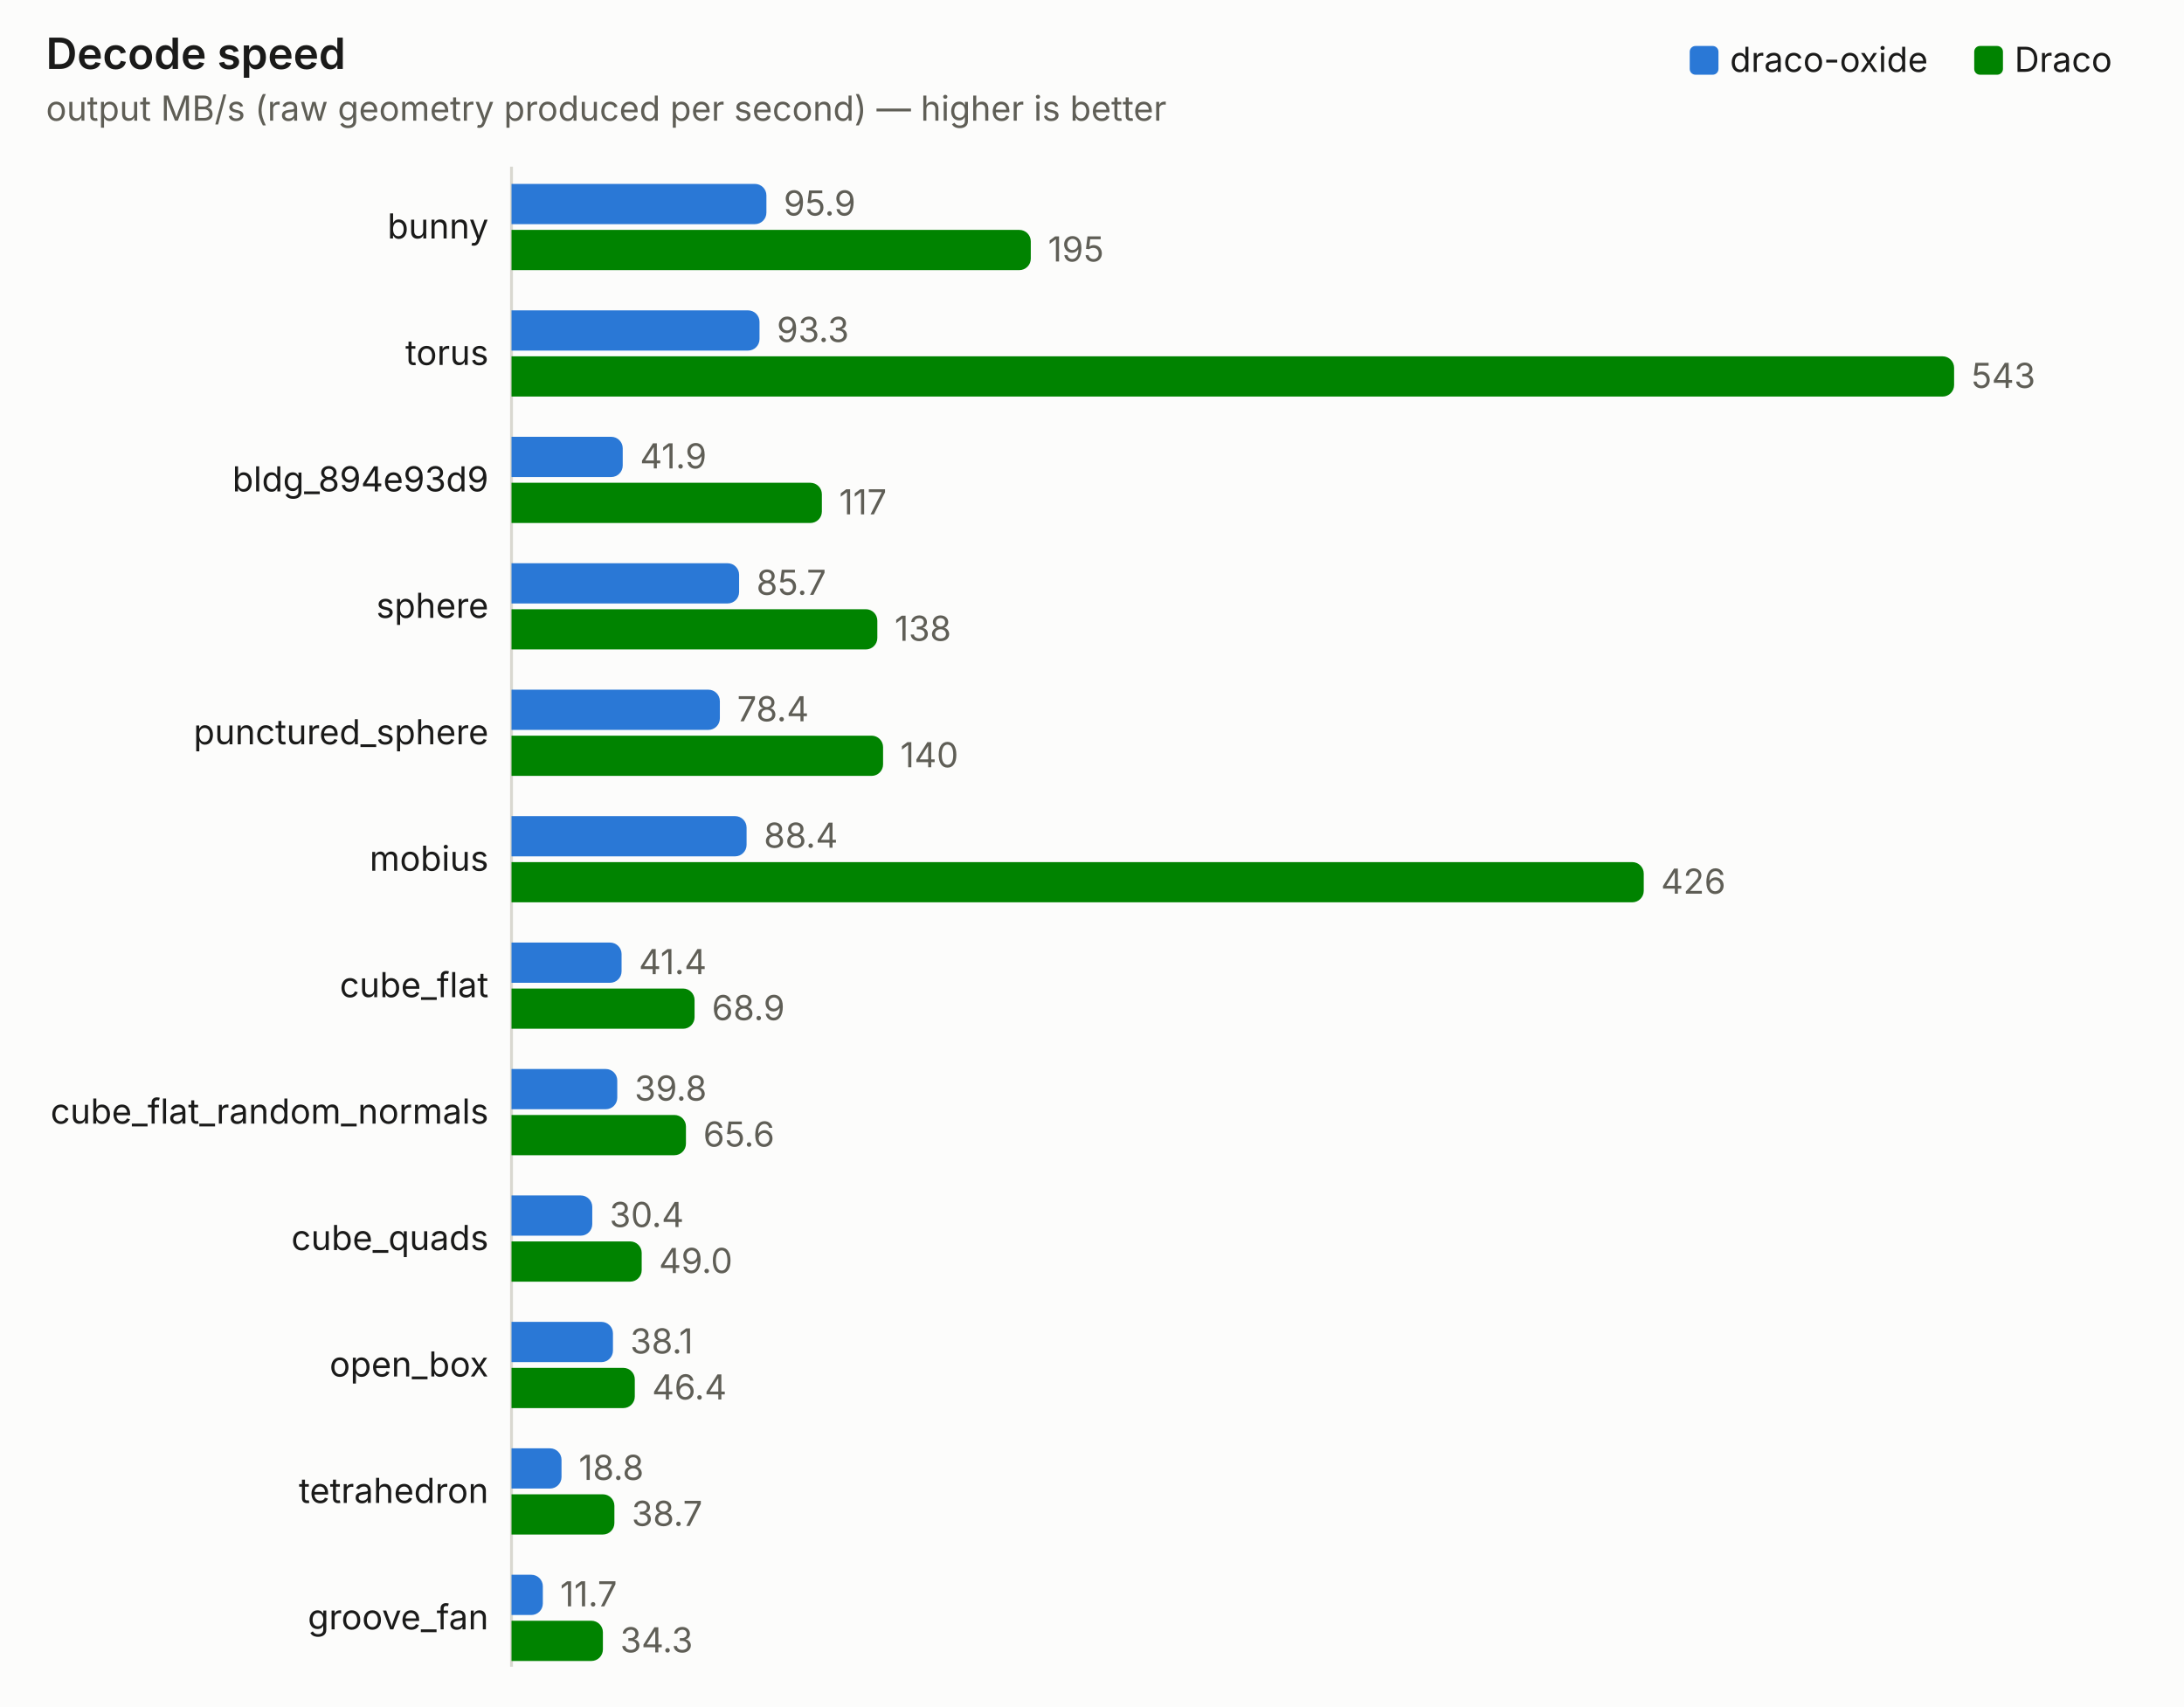
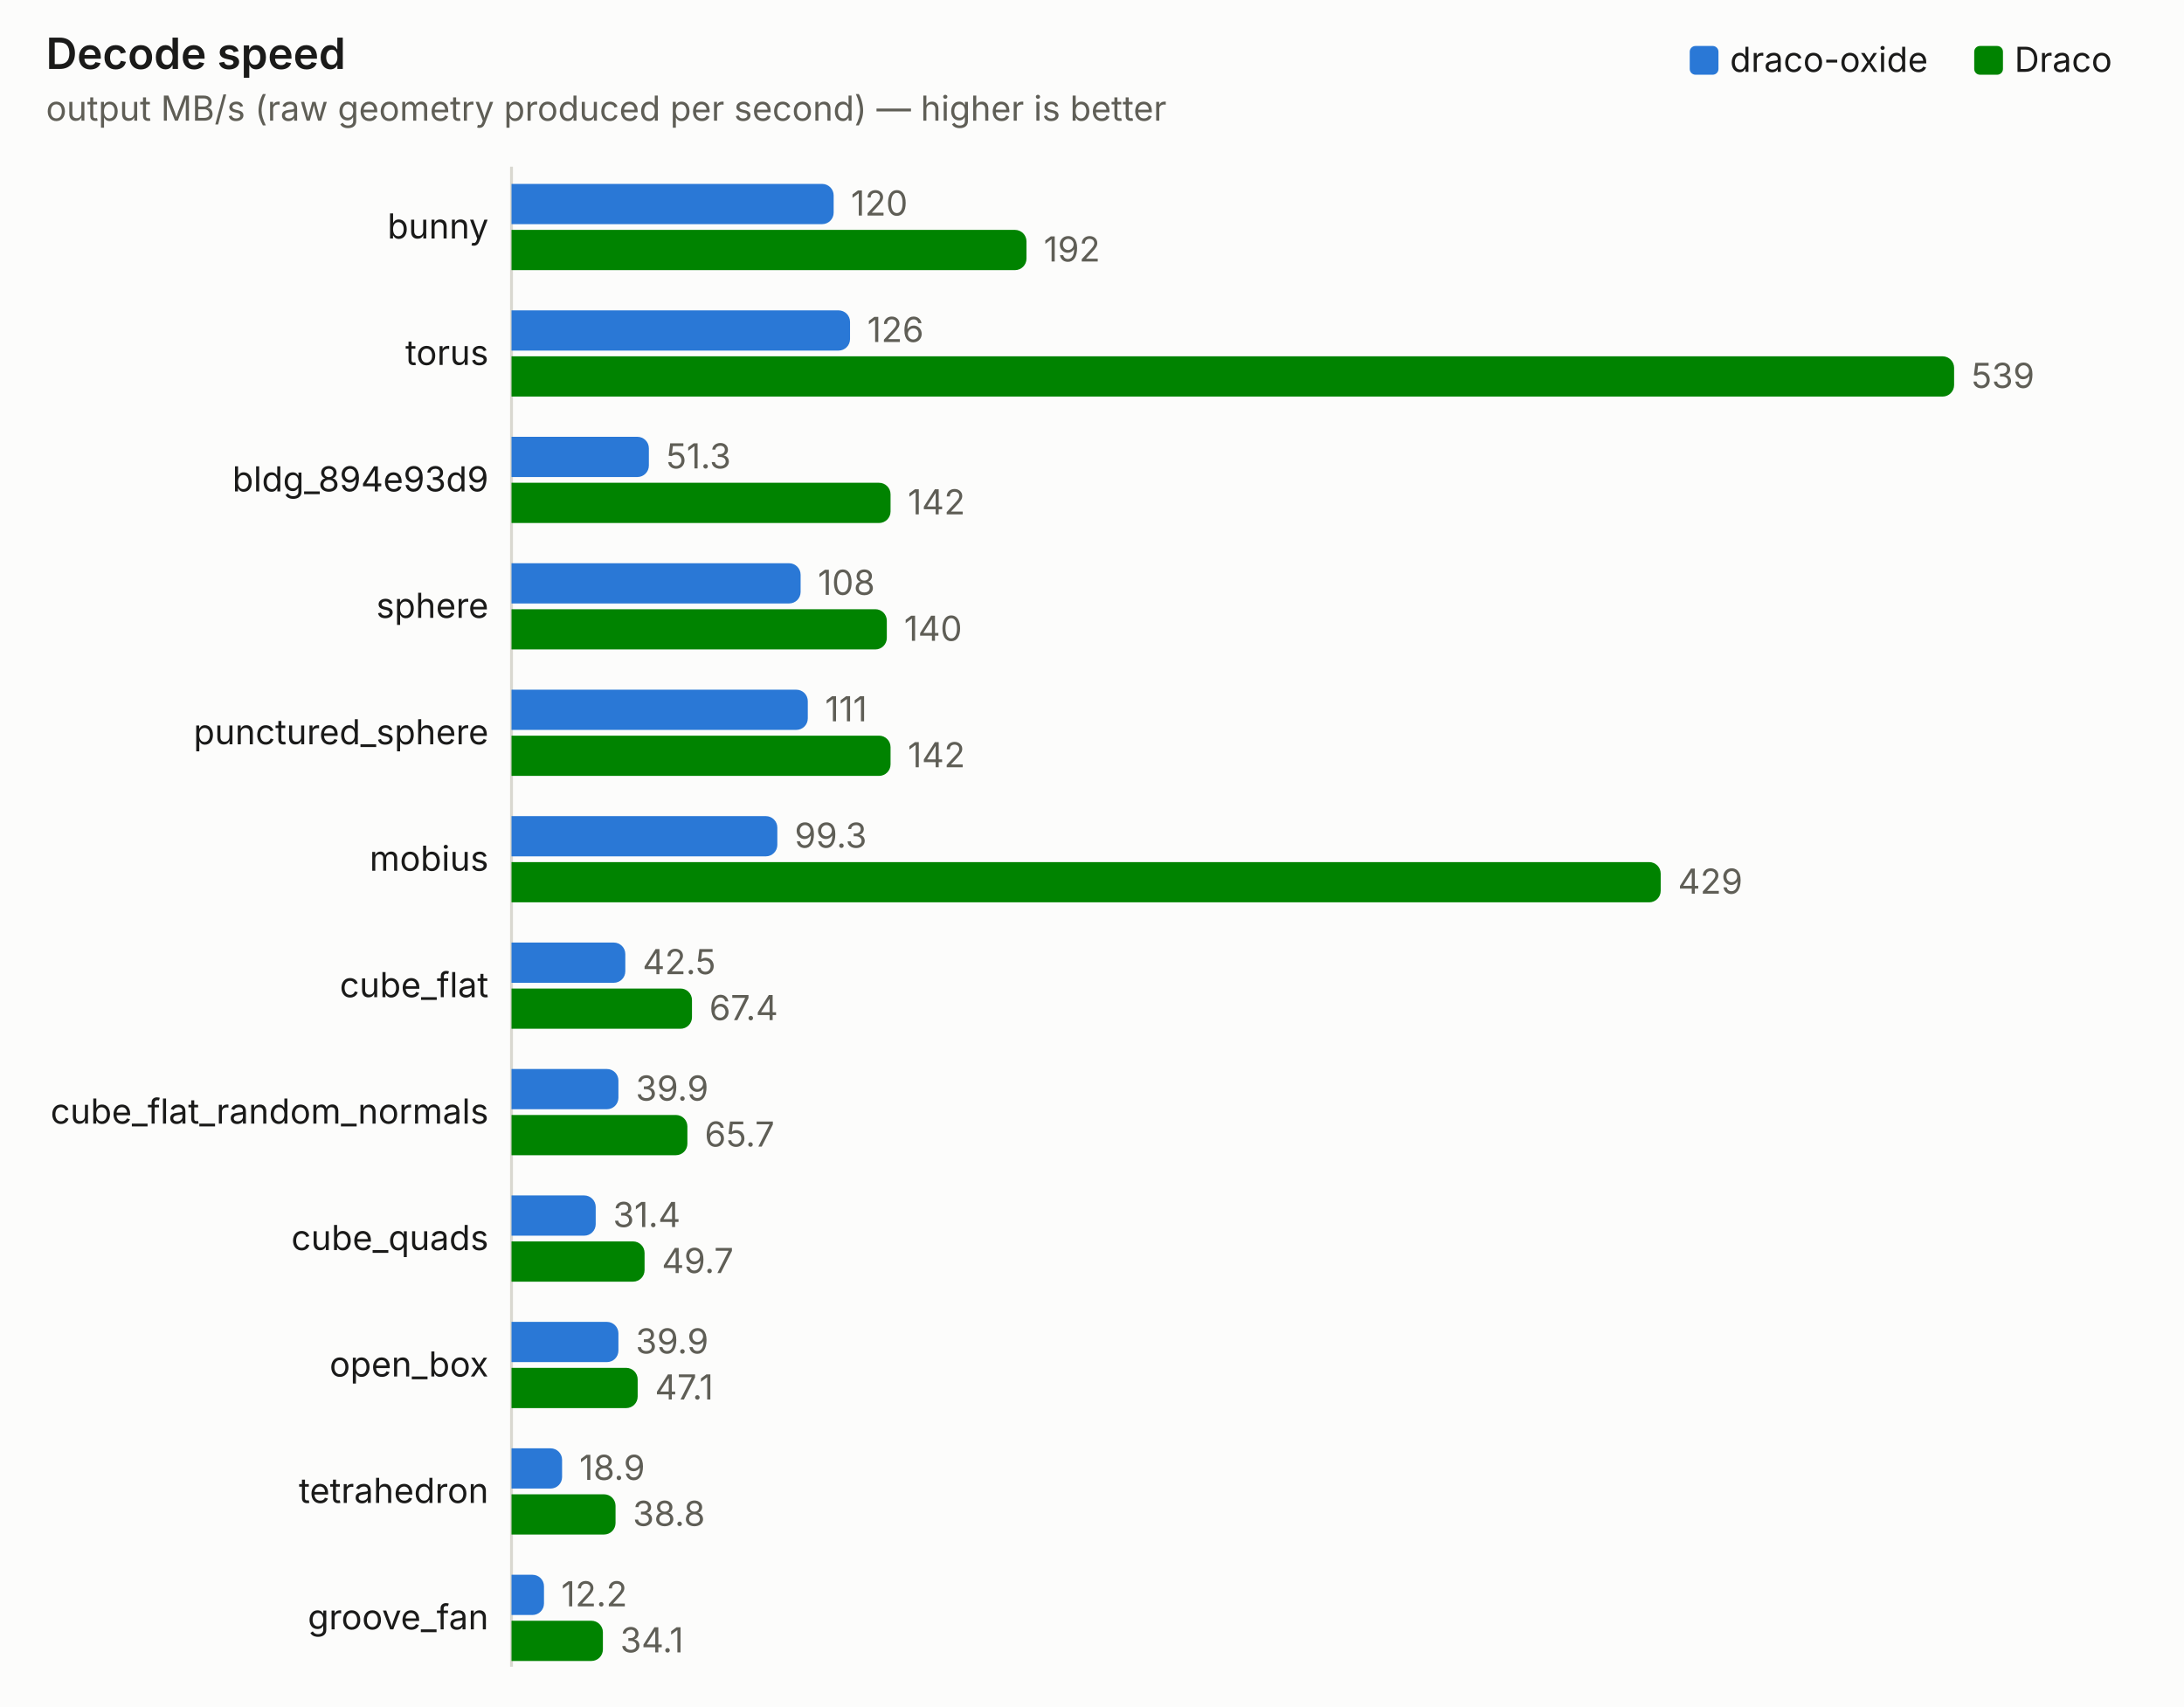
<svg xmlns="http://www.w3.org/2000/svg" width="760" height="594" viewBox="0 0 760 594" font-family="system-ui, -apple-system, 'Segoe UI', sans-serif" font-size="12">
  <rect width="760" height="594" fill="#fcfcfb" />
  <text x="16" y="24" font-size="15" font-weight="600" fill="#1a1a19">Decode speed</text>
  <text x="16" y="42" fill="#5f5e56">output MB/s (raw geometry produced per second) — higher is better</text>
  <rect x="588.0" y="16" width="10" height="10" rx="2" fill="#2a78d6" />
  <text x="602.0" y="25" fill="#1a1a19">draco-oxide</text>
  <rect x="687.0" y="16" width="10" height="10" rx="2" fill="#008300" />
  <text x="701.0" y="25" fill="#1a1a19">Draco</text>
  <line x1="178" y1="58.0" x2="178" y2="580.0" stroke="#d9d8d0" stroke-width="1" />
  <text x="170.0" y="83.0" text-anchor="end" fill="#1a1a19">bunny</text>
-   <path d="M178.0 64.0 h84.7 a4.0 4.0 0 0 1 4.0 4.0 v6.0 a4.0 4.0 0 0 1 -4.0 4.0 h-84.7 Z" fill="#2a78d6" />
-   <text x="272.7" y="75.0" fill="#5f5e56">95.9</text>
-   <path d="M178.0 80.0 h176.7 a4.0 4.0 0 0 1 4.0 4.0 v6.0 a4.0 4.0 0 0 1 -4.0 4.0 h-176.7 Z" fill="#008300" />
-   <text x="364.7" y="91.0" fill="#5f5e56">195</text>
+   <path d="M178.0 64.0 h108.1 a4.0 4.0 0 0 1 4.0 4.0 v6.0 a4.0 4.0 0 0 1 -4.0 4.0 h-108.1 Z" fill="#2a78d6" />
+   <text x="296.1" y="75.0" fill="#5f5e56">120</text>
+   <path d="M178.0 80.0 h175.2 a4.0 4.0 0 0 1 4.0 4.0 v6.0 a4.0 4.0 0 0 1 -4.0 4.0 h-175.2 Z" fill="#008300" />
+   <text x="363.2" y="91.0" fill="#5f5e56">192</text>
  <text x="170.0" y="127.0" text-anchor="end" fill="#1a1a19">torus</text>
-   <path d="M178.0 108.0 h82.3 a4.0 4.0 0 0 1 4.0 4.0 v6.0 a4.0 4.0 0 0 1 -4.0 4.0 h-82.3 Z" fill="#2a78d6" />
-   <text x="270.3" y="119.0" fill="#5f5e56">93.3</text>
+   <path d="M178.0 108.0 h113.8 a4.0 4.0 0 0 1 4.0 4.0 v6.0 a4.0 4.0 0 0 1 -4.0 4.0 h-113.8 Z" fill="#2a78d6" />
+   <text x="301.8" y="119.0" fill="#5f5e56">126</text>
  <path d="M178.0 124.0 h498.0 a4.0 4.0 0 0 1 4.0 4.0 v6.0 a4.0 4.0 0 0 1 -4.0 4.0 h-498.0 Z" fill="#008300" />
-   <text x="686.0" y="135.0" fill="#5f5e56">543</text>
+   <text x="686.0" y="135.0" fill="#5f5e56">539</text>
  <text x="170.0" y="171.0" text-anchor="end" fill="#1a1a19">bldg_894e93d9</text>
-   <path d="M178.0 152.0 h34.7 a4.0 4.0 0 0 1 4.0 4.0 v6.0 a4.0 4.0 0 0 1 -4.0 4.0 h-34.7 Z" fill="#2a78d6" />
-   <text x="222.7" y="163.0" fill="#5f5e56">41.9</text>
-   <path d="M178.0 168.0 h104.0 a4.0 4.0 0 0 1 4.0 4.0 v6.0 a4.0 4.0 0 0 1 -4.0 4.0 h-104.0 Z" fill="#008300" />
-   <text x="292.0" y="179.0" fill="#5f5e56">117</text>
+   <path d="M178.0 152.0 h43.8 a4.0 4.0 0 0 1 4.0 4.0 v6.0 a4.0 4.0 0 0 1 -4.0 4.0 h-43.8 Z" fill="#2a78d6" />
+   <text x="231.8" y="163.0" fill="#5f5e56">51.3</text>
+   <path d="M178.0 168.0 h127.9 a4.0 4.0 0 0 1 4.0 4.0 v6.0 a4.0 4.0 0 0 1 -4.0 4.0 h-127.9 Z" fill="#008300" />
+   <text x="315.9" y="179.0" fill="#5f5e56">142</text>
  <text x="170.0" y="215.0" text-anchor="end" fill="#1a1a19">sphere</text>
-   <path d="M178.0 196.0 h75.2 a4.0 4.0 0 0 1 4.0 4.0 v6.0 a4.0 4.0 0 0 1 -4.0 4.0 h-75.2 Z" fill="#2a78d6" />
-   <text x="263.2" y="207.0" fill="#5f5e56">85.7</text>
-   <path d="M178.0 212.0 h123.3 a4.0 4.0 0 0 1 4.0 4.0 v6.0 a4.0 4.0 0 0 1 -4.0 4.0 h-123.3 Z" fill="#008300" />
-   <text x="311.3" y="223.0" fill="#5f5e56">138</text>
+   <path d="M178.0 196.0 h96.6 a4.0 4.0 0 0 1 4.0 4.0 v6.0 a4.0 4.0 0 0 1 -4.0 4.0 h-96.6 Z" fill="#2a78d6" />
+   <text x="284.6" y="207.0" fill="#5f5e56">108</text>
+   <path d="M178.0 212.0 h126.6 a4.0 4.0 0 0 1 4.0 4.0 v6.0 a4.0 4.0 0 0 1 -4.0 4.0 h-126.6 Z" fill="#008300" />
+   <text x="314.6" y="223.0" fill="#5f5e56">140</text>
  <text x="170.0" y="259.0" text-anchor="end" fill="#1a1a19">punctured_sphere</text>
-   <path d="M178.0 240.0 h68.5 a4.0 4.0 0 0 1 4.0 4.0 v6.0 a4.0 4.0 0 0 1 -4.0 4.0 h-68.5 Z" fill="#2a78d6" />
-   <text x="256.5" y="251.0" fill="#5f5e56">78.4</text>
-   <path d="M178.0 256.0 h125.3 a4.0 4.0 0 0 1 4.0 4.0 v6.0 a4.0 4.0 0 0 1 -4.0 4.0 h-125.3 Z" fill="#008300" />
-   <text x="313.3" y="267.0" fill="#5f5e56">140</text>
+   <path d="M178.0 240.0 h99.1 a4.0 4.0 0 0 1 4.0 4.0 v6.0 a4.0 4.0 0 0 1 -4.0 4.0 h-99.1 Z" fill="#2a78d6" />
+   <text x="287.1" y="251.0" fill="#5f5e56">111</text>
+   <path d="M178.0 256.0 h127.9 a4.0 4.0 0 0 1 4.0 4.0 v6.0 a4.0 4.0 0 0 1 -4.0 4.0 h-127.9 Z" fill="#008300" />
+   <text x="315.9" y="267.0" fill="#5f5e56">142</text>
  <text x="170.0" y="303.0" text-anchor="end" fill="#1a1a19">mobius</text>
-   <path d="M178.0 284.0 h77.8 a4.0 4.0 0 0 1 4.0 4.0 v6.0 a4.0 4.0 0 0 1 -4.0 4.0 h-77.8 Z" fill="#2a78d6" />
-   <text x="265.8" y="295.0" fill="#5f5e56">88.4</text>
-   <path d="M178.0 300.0 h390.0 a4.0 4.0 0 0 1 4.0 4.0 v6.0 a4.0 4.0 0 0 1 -4.0 4.0 h-390.0 Z" fill="#008300" />
-   <text x="578.0" y="311.0" fill="#5f5e56">426</text>
+   <path d="M178.0 284.0 h88.5 a4.0 4.0 0 0 1 4.0 4.0 v6.0 a4.0 4.0 0 0 1 -4.0 4.0 h-88.5 Z" fill="#2a78d6" />
+   <text x="276.5" y="295.0" fill="#5f5e56">99.3</text>
+   <path d="M178.0 300.0 h395.9 a4.0 4.0 0 0 1 4.0 4.0 v6.0 a4.0 4.0 0 0 1 -4.0 4.0 h-395.9 Z" fill="#008300" />
+   <text x="583.9" y="311.0" fill="#5f5e56">429</text>
  <text x="170.0" y="347.0" text-anchor="end" fill="#1a1a19">cube_flat</text>
-   <path d="M178.0 328.0 h34.3 a4.0 4.0 0 0 1 4.0 4.0 v6.0 a4.0 4.0 0 0 1 -4.0 4.0 h-34.3 Z" fill="#2a78d6" />
-   <text x="222.3" y="339.0" fill="#5f5e56">41.4</text>
-   <path d="M178.0 344.0 h59.7 a4.0 4.0 0 0 1 4.0 4.0 v6.0 a4.0 4.0 0 0 1 -4.0 4.0 h-59.7 Z" fill="#008300" />
-   <text x="247.7" y="355.0" fill="#5f5e56">68.9</text>
+   <path d="M178.0 328.0 h35.6 a4.0 4.0 0 0 1 4.0 4.0 v6.0 a4.0 4.0 0 0 1 -4.0 4.0 h-35.6 Z" fill="#2a78d6" />
+   <text x="223.6" y="339.0" fill="#5f5e56">42.5</text>
+   <path d="M178.0 344.0 h58.8 a4.0 4.0 0 0 1 4.0 4.0 v6.0 a4.0 4.0 0 0 1 -4.0 4.0 h-58.8 Z" fill="#008300" />
+   <text x="246.8" y="355.0" fill="#5f5e56">67.4</text>
  <text x="170.0" y="391.0" text-anchor="end" fill="#1a1a19">cube_flat_random_normals</text>
-   <path d="M178.0 372.0 h32.8 a4.0 4.0 0 0 1 4.0 4.0 v6.0 a4.0 4.0 0 0 1 -4.0 4.0 h-32.8 Z" fill="#2a78d6" />
-   <text x="220.8" y="383.0" fill="#5f5e56">39.8</text>
-   <path d="M178.0 388.0 h56.7 a4.0 4.0 0 0 1 4.0 4.0 v6.0 a4.0 4.0 0 0 1 -4.0 4.0 h-56.7 Z" fill="#008300" />
-   <text x="244.7" y="399.0" fill="#5f5e56">65.6</text>
+   <path d="M178.0 372.0 h33.2 a4.0 4.0 0 0 1 4.0 4.0 v6.0 a4.0 4.0 0 0 1 -4.0 4.0 h-33.2 Z" fill="#2a78d6" />
+   <text x="221.2" y="383.0" fill="#5f5e56">39.9</text>
+   <path d="M178.0 388.0 h57.2 a4.0 4.0 0 0 1 4.0 4.0 v6.0 a4.0 4.0 0 0 1 -4.0 4.0 h-57.2 Z" fill="#008300" />
+   <text x="245.2" y="399.0" fill="#5f5e56">65.7</text>
  <text x="170.0" y="435.0" text-anchor="end" fill="#1a1a19">cube_quads</text>
-   <path d="M178.0 416.0 h24.1 a4.0 4.0 0 0 1 4.0 4.0 v6.0 a4.0 4.0 0 0 1 -4.0 4.0 h-24.1 Z" fill="#2a78d6" />
-   <text x="212.1" y="427.0" fill="#5f5e56">30.4</text>
-   <path d="M178.0 432.0 h41.3 a4.0 4.0 0 0 1 4.0 4.0 v6.0 a4.0 4.0 0 0 1 -4.0 4.0 h-41.3 Z" fill="#008300" />
-   <text x="229.3" y="443.0" fill="#5f5e56">49.0</text>
+   <path d="M178.0 416.0 h25.3 a4.0 4.0 0 0 1 4.0 4.0 v6.0 a4.0 4.0 0 0 1 -4.0 4.0 h-25.3 Z" fill="#2a78d6" />
+   <text x="213.3" y="427.0" fill="#5f5e56">31.4</text>
+   <path d="M178.0 432.0 h42.3 a4.0 4.0 0 0 1 4.0 4.0 v6.0 a4.0 4.0 0 0 1 -4.0 4.0 h-42.3 Z" fill="#008300" />
+   <text x="230.3" y="443.0" fill="#5f5e56">49.7</text>
  <text x="170.0" y="479.0" text-anchor="end" fill="#1a1a19">open_box</text>
-   <path d="M178.0 460.0 h31.3 a4.0 4.0 0 0 1 4.0 4.0 v6.0 a4.0 4.0 0 0 1 -4.0 4.0 h-31.3 Z" fill="#2a78d6" />
-   <text x="219.3" y="471.0" fill="#5f5e56">38.1</text>
-   <path d="M178.0 476.0 h38.9 a4.0 4.0 0 0 1 4.0 4.0 v6.0 a4.0 4.0 0 0 1 -4.0 4.0 h-38.9 Z" fill="#008300" />
-   <text x="226.9" y="487.0" fill="#5f5e56">46.4</text>
+   <path d="M178.0 460.0 h33.2 a4.0 4.0 0 0 1 4.0 4.0 v6.0 a4.0 4.0 0 0 1 -4.0 4.0 h-33.2 Z" fill="#2a78d6" />
+   <text x="221.2" y="471.0" fill="#5f5e56">39.9</text>
+   <path d="M178.0 476.0 h39.9 a4.0 4.0 0 0 1 4.0 4.0 v6.0 a4.0 4.0 0 0 1 -4.0 4.0 h-39.9 Z" fill="#008300" />
+   <text x="227.9" y="487.0" fill="#5f5e56">47.1</text>
  <text x="170.0" y="523.0" text-anchor="end" fill="#1a1a19">tetrahedron</text>
-   <path d="M178.0 504.0 h13.4 a4.0 4.0 0 0 1 4.0 4.0 v6.0 a4.0 4.0 0 0 1 -4.0 4.0 h-13.4 Z" fill="#2a78d6" />
-   <text x="201.4" y="515.0" fill="#5f5e56">18.8</text>
-   <path d="M178.0 520.0 h31.8 a4.0 4.0 0 0 1 4.0 4.0 v6.0 a4.0 4.0 0 0 1 -4.0 4.0 h-31.8 Z" fill="#008300" />
-   <text x="219.8" y="531.0" fill="#5f5e56">38.7</text>
+   <path d="M178.0 504.0 h13.6 a4.0 4.0 0 0 1 4.0 4.0 v6.0 a4.0 4.0 0 0 1 -4.0 4.0 h-13.6 Z" fill="#2a78d6" />
+   <text x="201.6" y="515.0" fill="#5f5e56">18.9</text>
+   <path d="M178.0 520.0 h32.2 a4.0 4.0 0 0 1 4.0 4.0 v6.0 a4.0 4.0 0 0 1 -4.0 4.0 h-32.2 Z" fill="#008300" />
+   <text x="220.2" y="531.0" fill="#5f5e56">38.8</text>
  <text x="170.0" y="567.0" text-anchor="end" fill="#1a1a19">groove_fan</text>
-   <path d="M178.0 548.0 h6.9 a4.0 4.0 0 0 1 4.0 4.0 v6.0 a4.0 4.0 0 0 1 -4.0 4.0 h-6.9 Z" fill="#2a78d6" />
-   <text x="194.9" y="559.0" fill="#5f5e56">11.7</text>
+   <path d="M178.0 548.0 h7.3 a4.0 4.0 0 0 1 4.0 4.0 v6.0 a4.0 4.0 0 0 1 -4.0 4.0 h-7.3 Z" fill="#2a78d6" />
+   <text x="195.3" y="559.0" fill="#5f5e56">12.2</text>
  <path d="M178.0 564.0 h27.8 a4.0 4.0 0 0 1 4.0 4.0 v6.0 a4.0 4.0 0 0 1 -4.0 4.0 h-27.8 Z" fill="#008300" />
-   <text x="215.8" y="575.0" fill="#5f5e56">34.3</text>
+   <text x="215.8" y="575.0" fill="#5f5e56">34.1</text>
</svg>
